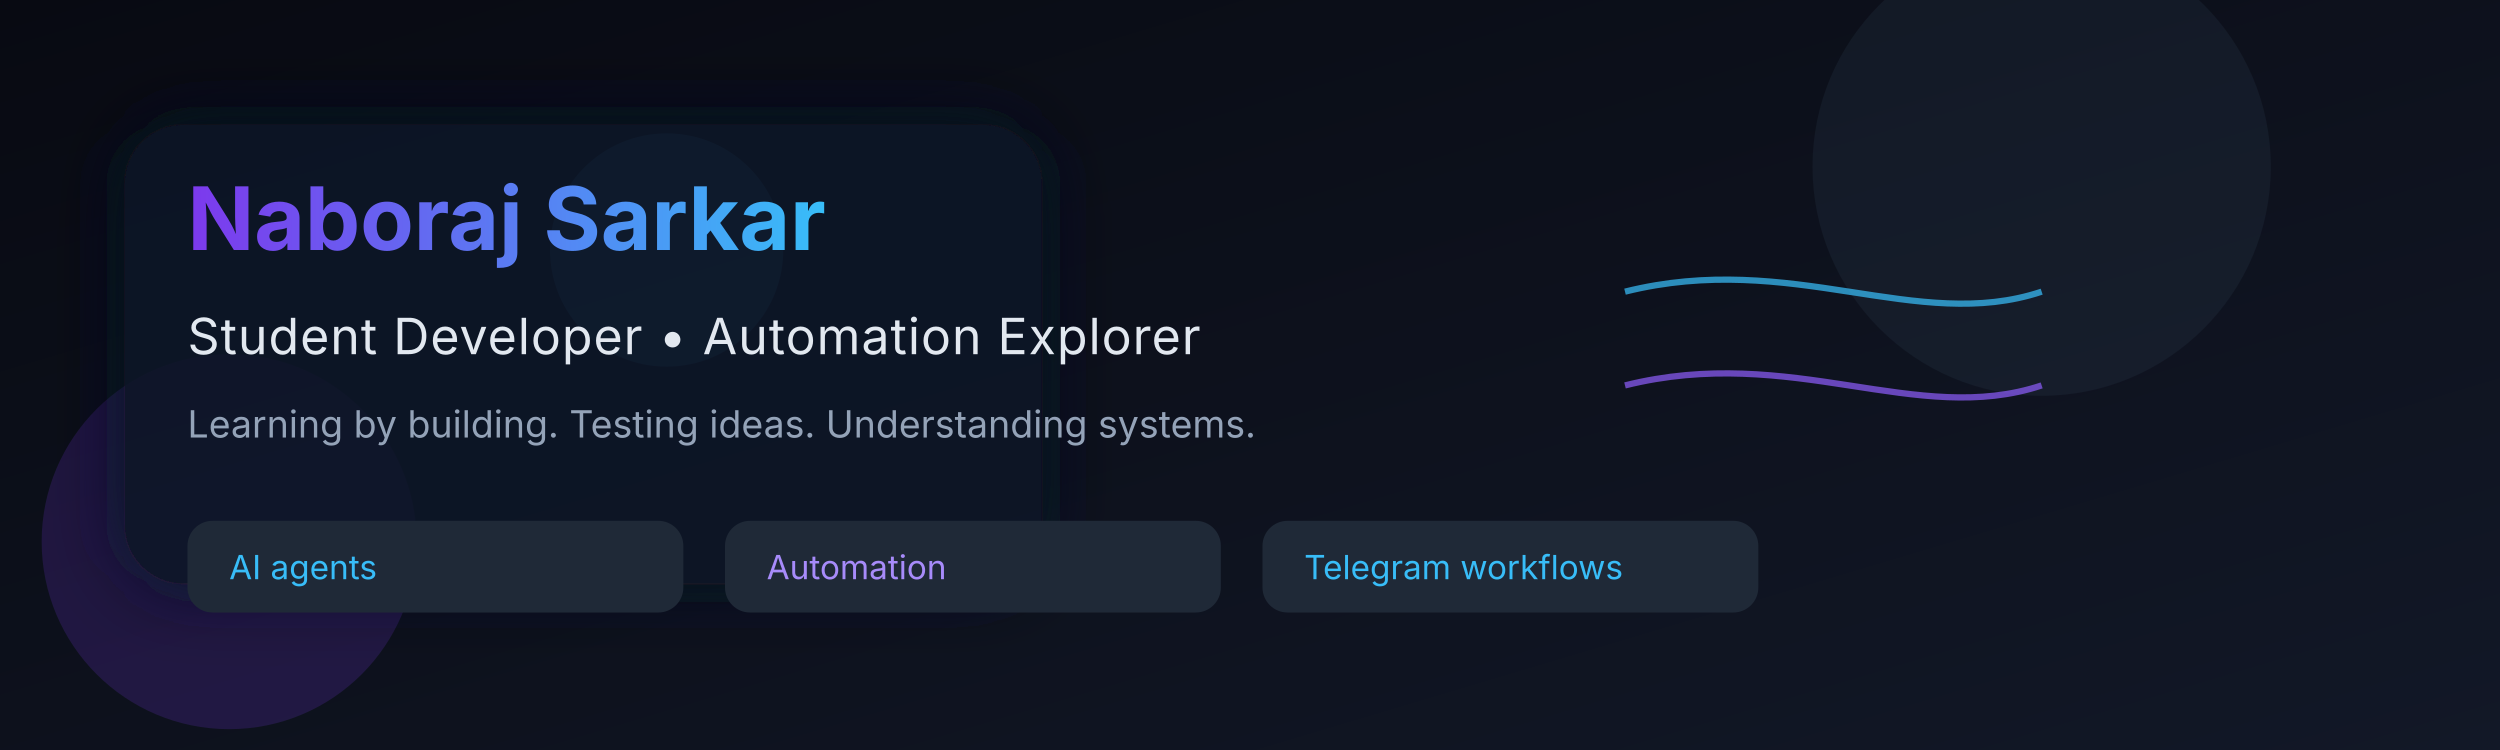
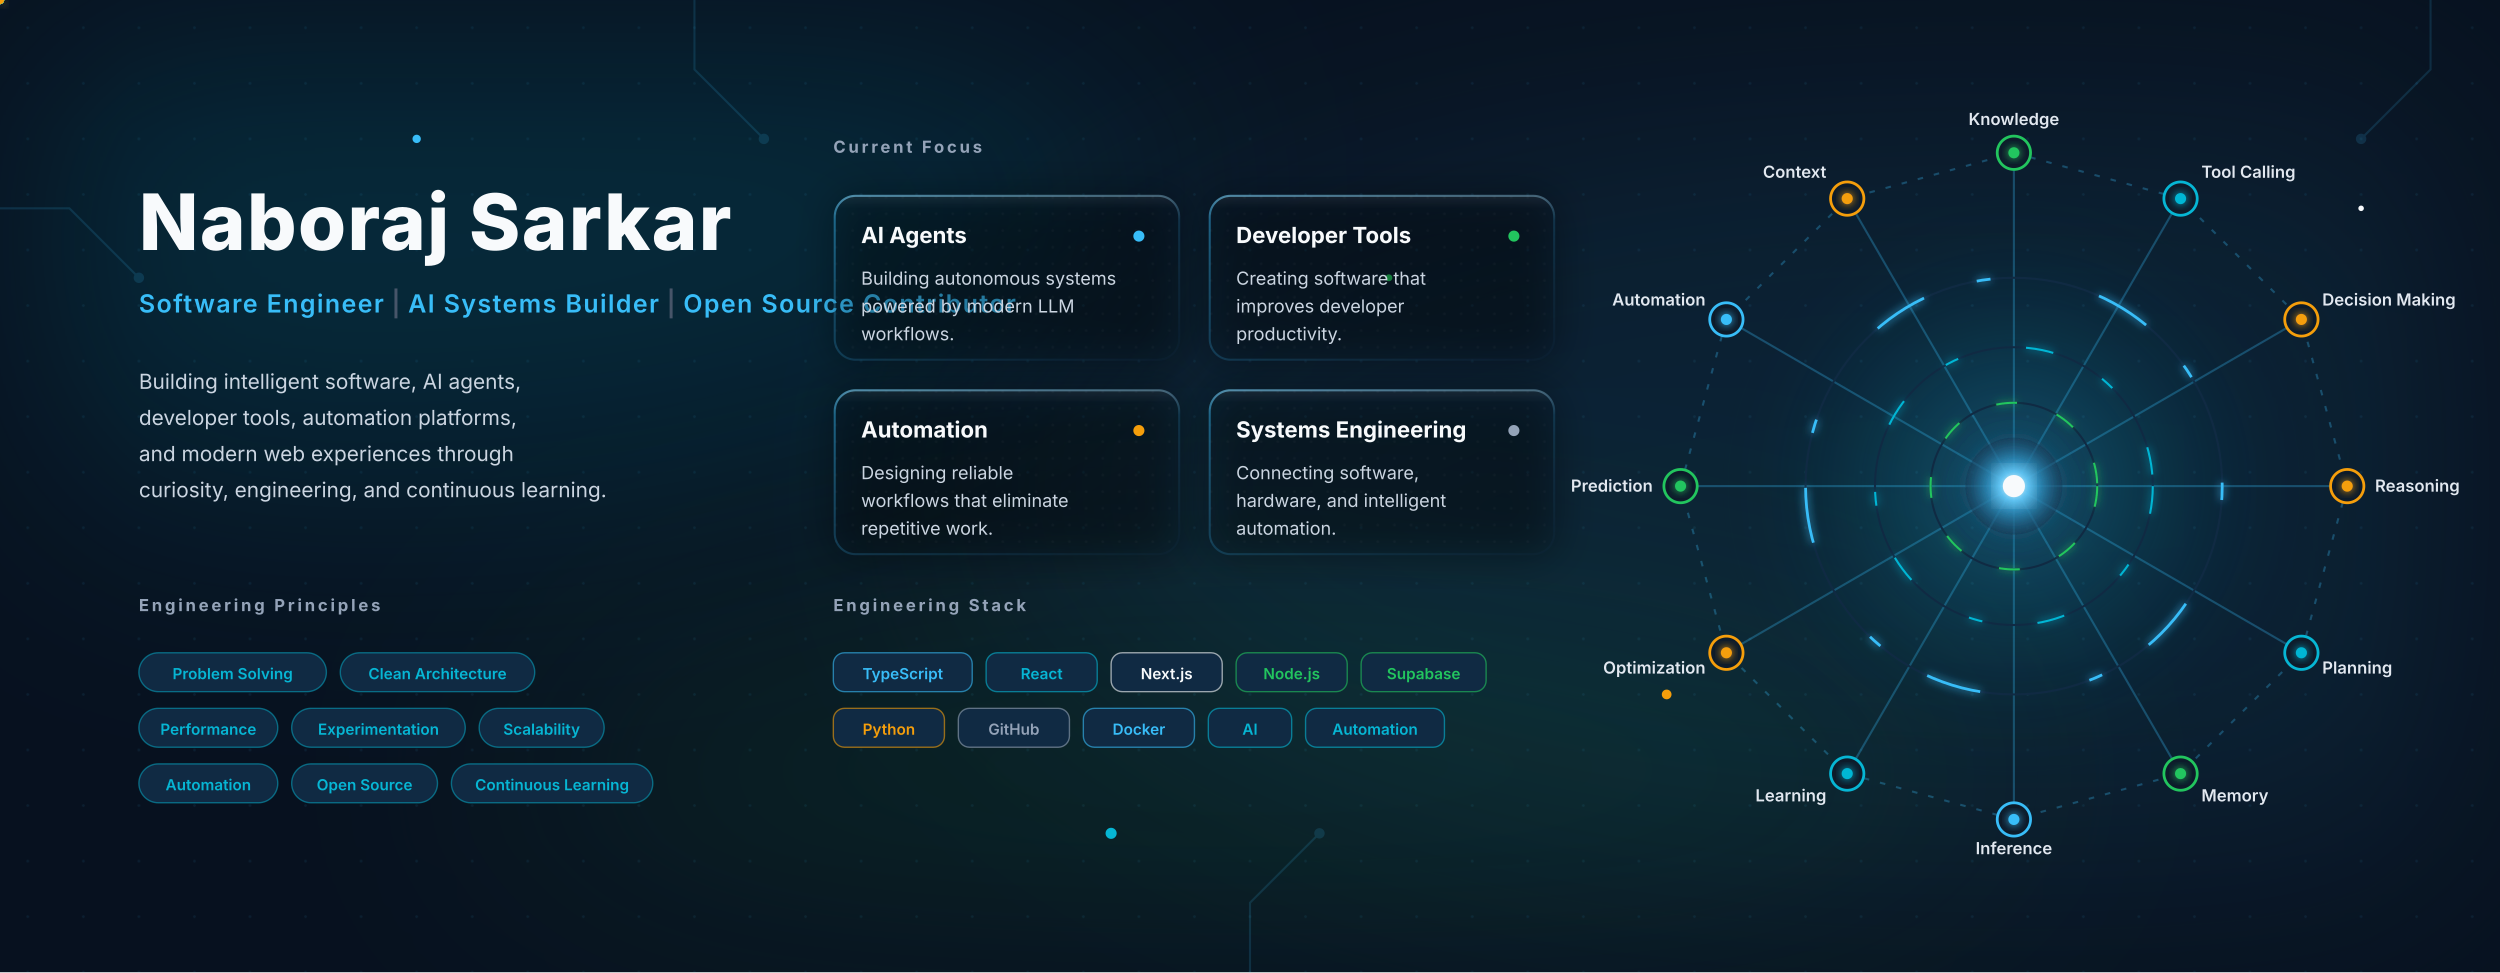
- <svg xmlns="http://www.w3.org/2000/svg" viewBox="0 0 1200 360" width="1200" height="360">
+ <svg xmlns="http://www.w3.org/2000/svg" viewBox="0 0 1800 700" width="100%" height="100%">
  <defs>
-     <linearGradient id="bg" x1="0" y1="0" x2="1" y2="1">
-       <stop offset="0%" stop-color="#080a12" />
-       <stop offset="100%" stop-color="#121827" />
-     </linearGradient>
-     <linearGradient id="textGrad" x1="0" y1="0" x2="1" y2="0">
-       <stop offset="0%" stop-color="#7c3aed" />
-       <stop offset="100%" stop-color="#38bdf8" />
-     </linearGradient>
-     <filter id="softGlow" x="-20%" y="-20%" width="140%" height="140%">
-       <feGaussianBlur stdDeviation="18" result="glow" />
+     <filter id="ai-aurora-blur" x="-50%" y="-50%" width="200%" height="200%">
+       <feGaussianBlur stdDeviation="100" />
+     </filter>
+     <filter id="ai-shadow" x="-20%" y="-20%" width="140%" height="140%">
+       <feGaussianBlur stdDeviation="15" result="blur" />
+       <feColorMatrix type="matrix" values="0 0 0 0 0   0 0 0 0 0   0 0 0 0 0  0 0 0 0.5 0" />
+     </filter>
+     <filter id="ai-glow" x="-50%" y="-50%" width="200%" height="200%">
+       <feGaussianBlur stdDeviation="3" result="blur" />
      <feMerge>
-         <feMergeNode in="glow" />
+         <feMergeNode in="blur" />
        <feMergeNode in="SourceGraphic" />
      </feMerge>
    </filter>
+     <filter id="ai-glow-lg" x="-50%" y="-50%" width="200%" height="200%">
+       <feGaussianBlur stdDeviation="10" result="blur" />
+       <feMerge>
+         <feMergeNode in="blur" />
+         <feMergeNode in="SourceGraphic" />
+       </feMerge>
+     </filter>
+     <linearGradient id="card-grad" x1="0" y1="0" x2="1" y2="1">
+       <stop offset="0%" stop-color="#102A43" stop-opacity="0.6" />
+       <stop offset="100%" stop-color="#0D1B2A" stop-opacity="0.8" />
+     </linearGradient>
+     <linearGradient id="card-border" x1="0" y1="0" x2="1" y2="1">
+       <stop offset="0%" stop-color="#38BDF8" stop-opacity="0.5" />
+       <stop offset="100%" stop-color="#102A43" stop-opacity="0.2" />
+     </linearGradient>
+     <linearGradient id="top-highlight" x1="0" y1="0" x2="0" y2="1">
+       <stop offset="0%" stop-color="#F8FAFC" stop-opacity="0.2" />
+       <stop offset="15%" stop-color="#F8FAFC" stop-opacity="0.0" />
+       <stop offset="100%" stop-color="#F8FAFC" stop-opacity="0.0" />
+     </linearGradient>
+     <radialGradient id="core-aura" cx="50%" cy="50%" r="50%">
+       <stop offset="0%" stop-color="#38BDF8" stop-opacity="0.3" />
+       <stop offset="50%" stop-color="#06B6D4" stop-opacity="0.1" />
+       <stop offset="100%" stop-color="#07111F" stop-opacity="0" />
+     </radialGradient>
+     <radialGradient id="brain-grad" cx="50%" cy="50%" r="50%">
+       <stop offset="0%" stop-color="#F8FAFC" stop-opacity="0.9" />
+       <stop offset="30%" stop-color="#38BDF8" stop-opacity="0.8" />
+       <stop offset="100%" stop-color="#102A43" stop-opacity="0.4" />
+     </radialGradient>
+     <pattern id="grid" width="40" height="40" patternUnits="userSpaceOnUse">
+       <circle cx="20" cy="20" r="1" fill="#38BDF8" opacity="0.08" />
+     </pattern>
+     <pattern id="card-mesh" width="12" height="12" patternUnits="userSpaceOnUse">
+       <circle cx="2" cy="2" r="1" fill="#F8FAFC" opacity="0.03" />
+     </pattern>
+     <path id="link-0" d="M 1450 350 L 1690 350" />
+     <path id="link-1" d="M 1657 470 L 1450 350" />
+     <path id="link-2" d="M 1450 350 L 1570 557" />
+     <path id="link-3" d="M 1450 590 L 1450 350" />
+     <path id="link-4" d="M 1450 350 L 1330 557" />
+     <path id="link-5" d="M 1243 470 L 1450 350" />
+     <path id="link-6" d="M 1450 350 L 1210 350" />
+     <path id="link-7" d="M 1243 230 L 1450 350" />
+     <path id="link-8" d="M 1450 350 L 1330 143" />
+     <path id="link-9" d="M 1450 110 L 1450 350" />
+     <path id="link-10" d="M 1450 350 L 1570 143" />
+     <path id="link-11" d="M 1657 230 L 1450 350" />
  </defs>
-   <rect width="1200" height="360" fill="url(#bg)" />
-   <circle cx="980" cy="80" r="110" fill="#2c3e50" opacity="0.22" />
-   <circle cx="110" cy="260" r="90" fill="#7c3aed" opacity="0.18" />
-   <circle cx="320" cy="120" r="56" fill="#38bdf8" opacity="0.28" />
-   <rect x="60" y="60" width="440" height="220" rx="28" fill="#111827" opacity="0.88" filter="url(#softGlow)" />
-   <text x="90" y="120" font-family="Inter, Arial, sans-serif" font-size="42" fill="url(#textGrad)" font-weight="700">Naboraj Sarkar</text>
-   <text x="90" y="170" font-family="Inter, Arial, sans-serif" font-size="24" fill="#e2e8f0" letter-spacing="0.02em">Student Developer • Automation Explorer</text>
-   <text x="90" y="210" font-family="Inter, Arial, sans-serif" font-size="18" fill="#94a3b8">Learning by building. Testing ideas. Understanding systems.</text>
-   <g transform="translate(90,250)">
-     <rect x="0" y="0" width="238" height="44" rx="12" fill="#1f2937" />
-     <text x="20" y="28" font-family="Inter, Arial, sans-serif" font-size="16" fill="#38bdf8">AI agents</text>
-     <rect x="258" y="0" width="238" height="44" rx="12" fill="#1f2937" />
-     <text x="278" y="28" font-family="Inter, Arial, sans-serif" font-size="16" fill="#a78bfa">Automation</text>
-     <rect x="516" y="0" width="238" height="44" rx="12" fill="#1f2937" />
-     <text x="536" y="28" font-family="Inter, Arial, sans-serif" font-size="16" fill="#38bdf8">Telegram workflows</text>
-   </g>
-   <path d="M780 140 C860 120 920 160 980 140" fill="none" stroke="#38bdf8" stroke-width="3" opacity="0.72" />
-   <path d="M780 185 C860 165 920 205 980 185" fill="none" stroke="#8b5cf6" stroke-width="3" opacity="0.72" />
+   <style>
+     @keyframes spin-1 { to { stroke-dashoffset: 1000; } }
+     @keyframes spin-rev-1 { to { stroke-dashoffset: -1000; } }
+     @keyframes spin-2 { to { stroke-dashoffset: 500; } }
+     @keyframes pulse { 0%, 100% { opacity: 0.5; filter: brightness(1); } 50% { opacity: 1; filter: brightness(1.4); } }
+     @keyframes particleDrift { 0% { transform: translate(0,0); opacity: 0; } 20% { opacity: 0.5; } 80% { opacity: 0.5; } 100% { transform: translate(15px, -30px); opacity: 0; } }
+ 
+     .spin-1 { animation: spin-1 40s linear infinite; }
+     .spin-rev-1 { animation: spin-rev-1 50s linear infinite; }
+     .spin-2 { animation: spin-2 30s linear infinite; }
+     .pulse { animation: pulse 3s ease-in-out infinite; }
+     .particle { animation: particleDrift linear infinite; }
+   </style>
+   <rect width="1800" height="700" fill="#07111F" />
+   <rect width="1800" height="700" fill="url(#grid)" />
+   <ellipse cx="15%" cy="20%" rx="30%" ry="30%" fill="#06B6D4" filter="url(#ai-aurora-blur)" opacity="0.15" />
+   <ellipse cx="80%" cy="50%" rx="40%" ry="40%" fill="#38BDF8" filter="url(#ai-aurora-blur)" opacity="0.1" />
+   <ellipse cx="50%" cy="80%" rx="30%" ry="20%" fill="#22C55E" filter="url(#ai-aurora-blur)" opacity="0.1" />
+   <g stroke="#38BDF8" stroke-width="1.5" fill="none" opacity="0.15">
+     <path d="M 0 150 L 50 150 L 100 200" />
+     <circle cx="100" cy="200" r="3" fill="#38BDF8" />
+     <path d="M 500 0 L 500 50 L 550 100" />
+     <circle cx="550" cy="100" r="3" fill="#38BDF8" />
+     <path d="M 900 700 L 900 650 L 950 600" />
+     <circle cx="950" cy="600" r="3" fill="#38BDF8" />
+     <path d="M 1750 0 L 1750 50 L 1700 100" />
+     <circle cx="1700" cy="100" r="3" fill="#38BDF8" />
+   </g>
+   <circle cx="300" cy="100" r="3" fill="#38BDF8" class="particle" style="animation-duration: 9s;" />
+   <circle cx="800" cy="600" r="4" fill="#06B6D4" class="particle" style="animation-duration: 14s;" />
+   <circle cx="1000" cy="200" r="2.5" fill="#22C55E" class="particle" style="animation-duration: 11s;" />
+   <circle cx="1200" cy="500" r="3.5" fill="#F59E0B" class="particle" style="animation-duration: 15s;" />
+   <circle cx="1700" cy="150" r="2" fill="#F8FAFC" class="particle" style="animation-duration: 12s;" />
+   <g transform="translate(100, 180)">
+     <text x="0" y="0" font-family="Inter, system-ui, sans-serif" font-size="56" font-weight="800" fill="#F8FAFC" letter-spacing="1">Naboraj Sarkar</text>
+     <text x="0" y="45" font-family="Inter, system-ui, sans-serif" font-size="18" font-weight="600" fill="#38BDF8" letter-spacing="1">Software Engineer <tspan fill="#475569">|</tspan> AI Systems Builder <tspan fill="#475569">|</tspan> Open Source Contributor</text>
+     <text x="0" y="100" font-family="Inter, system-ui, sans-serif" font-size="15" fill="#CBD5E1">
+       <tspan x="0" dy="0">Building intelligent software, AI agents,</tspan>
+       <tspan x="0" dy="26">developer tools, automation platforms,</tspan>
+       <tspan x="0" dy="26">and modern web experiences through</tspan>
+       <tspan x="0" dy="26">curiosity, engineering, and continuous learning.</tspan>
+     </text>
+     <text x="0" y="260" font-family="Inter, system-ui, sans-serif" font-size="12" font-weight="700" fill="#94A3B8" letter-spacing="2" text-transform="uppercase">Engineering Principles</text>
+     <g transform="translate(0, 290)">
+       <rect x="0" y="0" width="135" height="28" rx="14" fill="#102A43" stroke="#06B6D4" stroke-opacity="0.5" />
+       <text x="67.5" y="19" font-family="Inter, system-ui, sans-serif" font-size="11" fill="#06B6D4" text-anchor="middle" font-weight="600">Problem Solving</text>
+       <rect x="145" y="0" width="140" height="28" rx="14" fill="#102A43" stroke="#06B6D4" stroke-opacity="0.5" />
+       <text x="215" y="19" font-family="Inter, system-ui, sans-serif" font-size="11" fill="#06B6D4" text-anchor="middle" font-weight="600">Clean Architecture</text>
+     </g>
+     <g transform="translate(0, 330)">
+       <rect x="0" y="0" width="100" height="28" rx="14" fill="#102A43" stroke="#06B6D4" stroke-opacity="0.5" />
+       <text x="50" y="19" font-family="Inter, system-ui, sans-serif" font-size="11" fill="#06B6D4" text-anchor="middle" font-weight="600">Performance</text>
+       <rect x="110" y="0" width="125" height="28" rx="14" fill="#102A43" stroke="#06B6D4" stroke-opacity="0.5" />
+       <text x="172.5" y="19" font-family="Inter, system-ui, sans-serif" font-size="11" fill="#06B6D4" text-anchor="middle" font-weight="600">Experimentation</text>
+       <rect x="245" y="0" width="90" height="28" rx="14" fill="#102A43" stroke="#06B6D4" stroke-opacity="0.5" />
+       <text x="290" y="19" font-family="Inter, system-ui, sans-serif" font-size="11" fill="#06B6D4" text-anchor="middle" font-weight="600">Scalability</text>
+     </g>
+     <g transform="translate(0, 370)">
+       <rect x="0" y="0" width="100" height="28" rx="14" fill="#102A43" stroke="#06B6D4" stroke-opacity="0.5" />
+       <text x="50" y="19" font-family="Inter, system-ui, sans-serif" font-size="11" fill="#06B6D4" text-anchor="middle" font-weight="600">Automation</text>
+       <rect x="110" y="0" width="105" height="28" rx="14" fill="#102A43" stroke="#06B6D4" stroke-opacity="0.5" />
+       <text x="162.5" y="19" font-family="Inter, system-ui, sans-serif" font-size="11" fill="#06B6D4" text-anchor="middle" font-weight="600">Open Source</text>
+       <rect x="225" y="0" width="145" height="28" rx="14" fill="#102A43" stroke="#06B6D4" stroke-opacity="0.5" />
+       <text x="297.5" y="19" font-family="Inter, system-ui, sans-serif" font-size="11" fill="#06B6D4" text-anchor="middle" font-weight="600">Continuous Learning</text>
+     </g>
+   </g>
+   <text x="600" y="110" font-family="Inter, system-ui, sans-serif" font-size="12" font-weight="700" fill="#94A3B8" letter-spacing="2" text-transform="uppercase">Current Focus</text>
+   <g transform="translate(600, 140)">
+     <rect x="0" y="0" width="250" height="120" rx="16" fill="url(#card-grad)" filter="url(#ai-shadow)" />
+     <rect x="0" y="0" width="250" height="120" rx="16" fill="url(#card-mesh)" />
+     <rect x="1" y="1" width="248" height="118" rx="15" fill="none" stroke="url(#card-border)" stroke-width="1.5" />
+     <rect x="1" y="1" width="248" height="118" rx="15" fill="none" stroke="url(#top-highlight)" stroke-width="1.5" />
+     <rect x="1" y="1" width="248" height="60" rx="15" fill="url(#top-highlight)" opacity="0.3" class="pulse" />
+     <text x="20" y="35" font-family="Inter, system-ui, sans-serif" font-size="16" font-weight="700" fill="#F8FAFC">AI Agents</text>
+     <text x="20" y="65" font-family="Inter, system-ui, sans-serif" font-size="13" fill="#CBD5E1">
+       <tspan x="20" dy="0">Building autonomous systems</tspan>
+       <tspan x="20" dy="20">powered by modern LLM</tspan>
+       <tspan x="20" dy="20">workflows.</tspan>
+     </text>
+     <circle cx="220" cy="30" r="4" fill="#38BDF8" class="pulse" />
+   </g>
+   <g transform="translate(870, 140)">
+     <rect x="0" y="0" width="250" height="120" rx="16" fill="url(#card-grad)" filter="url(#ai-shadow)" />
+     <rect x="0" y="0" width="250" height="120" rx="16" fill="url(#card-mesh)" />
+     <rect x="1" y="1" width="248" height="118" rx="15" fill="none" stroke="url(#card-border)" stroke-width="1.5" />
+     <rect x="1" y="1" width="248" height="118" rx="15" fill="none" stroke="url(#top-highlight)" stroke-width="1.5" />
+     <rect x="1" y="1" width="248" height="60" rx="15" fill="url(#top-highlight)" opacity="0.3" class="pulse" />
+     <text x="20" y="35" font-family="Inter, system-ui, sans-serif" font-size="16" font-weight="700" fill="#F8FAFC">Developer Tools</text>
+     <text x="20" y="65" font-family="Inter, system-ui, sans-serif" font-size="13" fill="#CBD5E1">
+       <tspan x="20" dy="0">Creating software that</tspan>
+       <tspan x="20" dy="20">improves developer</tspan>
+       <tspan x="20" dy="20">productivity.</tspan>
+     </text>
+     <circle cx="220" cy="30" r="4" fill="#22C55E" class="pulse" />
+   </g>
+   <g transform="translate(600, 280)">
+     <rect x="0" y="0" width="250" height="120" rx="16" fill="url(#card-grad)" filter="url(#ai-shadow)" />
+     <rect x="0" y="0" width="250" height="120" rx="16" fill="url(#card-mesh)" />
+     <rect x="1" y="1" width="248" height="118" rx="15" fill="none" stroke="url(#card-border)" stroke-width="1.5" />
+     <rect x="1" y="1" width="248" height="118" rx="15" fill="none" stroke="url(#top-highlight)" stroke-width="1.5" />
+     <rect x="1" y="1" width="248" height="60" rx="15" fill="url(#top-highlight)" opacity="0.3" class="pulse" />
+     <text x="20" y="35" font-family="Inter, system-ui, sans-serif" font-size="16" font-weight="700" fill="#F8FAFC">Automation</text>
+     <text x="20" y="65" font-family="Inter, system-ui, sans-serif" font-size="13" fill="#CBD5E1">
+       <tspan x="20" dy="0">Designing reliable</tspan>
+       <tspan x="20" dy="20">workflows that eliminate</tspan>
+       <tspan x="20" dy="20">repetitive work.</tspan>
+     </text>
+     <circle cx="220" cy="30" r="4" fill="#F59E0B" class="pulse" />
+   </g>
+   <g transform="translate(870, 280)">
+     <rect x="0" y="0" width="250" height="120" rx="16" fill="url(#card-grad)" filter="url(#ai-shadow)" />
+     <rect x="0" y="0" width="250" height="120" rx="16" fill="url(#card-mesh)" />
+     <rect x="1" y="1" width="248" height="118" rx="15" fill="none" stroke="url(#card-border)" stroke-width="1.5" />
+     <rect x="1" y="1" width="248" height="118" rx="15" fill="none" stroke="url(#top-highlight)" stroke-width="1.5" />
+     <rect x="1" y="1" width="248" height="60" rx="15" fill="url(#top-highlight)" opacity="0.3" class="pulse" />
+     <text x="20" y="35" font-family="Inter, system-ui, sans-serif" font-size="16" font-weight="700" fill="#F8FAFC">Systems Engineering</text>
+     <text x="20" y="65" font-family="Inter, system-ui, sans-serif" font-size="13" fill="#CBD5E1">
+       <tspan x="20" dy="0">Connecting software,</tspan>
+       <tspan x="20" dy="20">hardware, and intelligent</tspan>
+       <tspan x="20" dy="20">automation.</tspan>
+     </text>
+     <circle cx="220" cy="30" r="4" fill="#94A3B8" class="pulse" />
+   </g>
+   <text x="600" y="440" font-family="Inter, system-ui, sans-serif" font-size="12" font-weight="700" fill="#94A3B8" letter-spacing="2" text-transform="uppercase">Engineering Stack</text>
+   <g transform="translate(600, 470)">
+     <rect x="0" y="0" width="100" height="28" rx="8" fill="#102A43" stroke="#38BDF8" stroke-opacity="0.6" />
+     <text x="50" y="19" font-family="Inter, system-ui, sans-serif" font-size="11" fill="#38BDF8" text-anchor="middle" font-weight="600">TypeScript</text>
+   </g>
+   <g transform="translate(710, 470)">
+     <rect x="0" y="0" width="80" height="28" rx="8" fill="#102A43" stroke="#06B6D4" stroke-opacity="0.6" />
+     <text x="40" y="19" font-family="Inter, system-ui, sans-serif" font-size="11" fill="#06B6D4" text-anchor="middle" font-weight="600">React</text>
+   </g>
+   <g transform="translate(800, 470)">
+     <rect x="0" y="0" width="80" height="28" rx="8" fill="#102A43" stroke="#F8FAFC" stroke-opacity="0.6" />
+     <text x="40" y="19" font-family="Inter, system-ui, sans-serif" font-size="11" fill="#F8FAFC" text-anchor="middle" font-weight="600">Next.js</text>
+   </g>
+   <g transform="translate(890, 470)">
+     <rect x="0" y="0" width="80" height="28" rx="8" fill="#102A43" stroke="#22C55E" stroke-opacity="0.6" />
+     <text x="40" y="19" font-family="Inter, system-ui, sans-serif" font-size="11" fill="#22C55E" text-anchor="middle" font-weight="600">Node.js</text>
+   </g>
+   <g transform="translate(980, 470)">
+     <rect x="0" y="0" width="90" height="28" rx="8" fill="#102A43" stroke="#22C55E" stroke-opacity="0.6" />
+     <text x="45" y="19" font-family="Inter, system-ui, sans-serif" font-size="11" fill="#22C55E" text-anchor="middle" font-weight="600">Supabase</text>
+   </g>
+   <g transform="translate(600, 510)">
+     <rect x="0" y="0" width="80" height="28" rx="8" fill="#102A43" stroke="#F59E0B" stroke-opacity="0.6" />
+     <text x="40" y="19" font-family="Inter, system-ui, sans-serif" font-size="11" fill="#F59E0B" text-anchor="middle" font-weight="600">Python</text>
+   </g>
+   <g transform="translate(690, 510)">
+     <rect x="0" y="0" width="80" height="28" rx="8" fill="#102A43" stroke="#94A3B8" stroke-opacity="0.6" />
+     <text x="40" y="19" font-family="Inter, system-ui, sans-serif" font-size="11" fill="#94A3B8" text-anchor="middle" font-weight="600">GitHub</text>
+   </g>
+   <g transform="translate(780, 510)">
+     <rect x="0" y="0" width="80" height="28" rx="8" fill="#102A43" stroke="#38BDF8" stroke-opacity="0.6" />
+     <text x="40" y="19" font-family="Inter, system-ui, sans-serif" font-size="11" fill="#38BDF8" text-anchor="middle" font-weight="600">Docker</text>
+   </g>
+   <g transform="translate(870, 510)">
+     <rect x="0" y="0" width="60" height="28" rx="8" fill="#102A43" stroke="#06B6D4" stroke-opacity="0.6" />
+     <text x="30" y="19" font-family="Inter, system-ui, sans-serif" font-size="11" fill="#06B6D4" text-anchor="middle" font-weight="600">AI</text>
+   </g>
+   <g transform="translate(940, 510)">
+     <rect x="0" y="0" width="100" height="28" rx="8" fill="#102A43" stroke="#06B6D4" stroke-opacity="0.6" />
+     <text x="50" y="19" font-family="Inter, system-ui, sans-serif" font-size="11" fill="#06B6D4" text-anchor="middle" font-weight="600">Automation</text>
+   </g>
+   <g id="neural-connections" stroke="#38BDF8" stroke-width="1.5" opacity="0.3">
+     <use href="#link-0" />
+     <use href="#link-1" />
+     <use href="#link-2" />
+     <use href="#link-3" />
+     <use href="#link-4" />
+     <use href="#link-5" />
+     <use href="#link-6" />
+     <use href="#link-7" />
+     <use href="#link-8" />
+     <use href="#link-9" />
+     <use href="#link-10" />
+     <use href="#link-11" />
+     <polygon points="1690,350 1657,470 1570,557 1450,590 1330,557 1243,470 1210,350 1243,230 1330,143 1450,110 1570,143 1657,230" fill="none" stroke-dasharray="4 8" />
+   </g>
+   <g filter="url(#ai-glow)">
+     <circle r="3" fill="#F59E0B">
+       <animateMotion dur="3s" repeatCount="indefinite">
+         <mpath href="#link-0" />
+       </animateMotion>
+     </circle>
+     <circle r="3" fill="#06B6D4">
+       <animateMotion dur="4s" repeatCount="indefinite">
+         <mpath href="#link-1" />
+       </animateMotion>
+     </circle>
+     <circle r="3" fill="#22C55E">
+       <animateMotion dur="3.5s" repeatCount="indefinite">
+         <mpath href="#link-2" />
+       </animateMotion>
+     </circle>
+     <circle r="3" fill="#38BDF8">
+       <animateMotion dur="2.5s" repeatCount="indefinite">
+         <mpath href="#link-3" />
+       </animateMotion>
+     </circle>
+     <circle r="3" fill="#06B6D4">
+       <animateMotion dur="3s" repeatCount="indefinite">
+         <mpath href="#link-4" />
+       </animateMotion>
+     </circle>
+     <circle r="3" fill="#F59E0B">
+       <animateMotion dur="4.5s" repeatCount="indefinite">
+         <mpath href="#link-5" />
+       </animateMotion>
+     </circle>
+     <circle r="3" fill="#22C55E">
+       <animateMotion dur="3.5s" repeatCount="indefinite">
+         <mpath href="#link-6" />
+       </animateMotion>
+     </circle>
+     <circle r="3" fill="#38BDF8">
+       <animateMotion dur="2.5s" repeatCount="indefinite">
+         <mpath href="#link-7" />
+       </animateMotion>
+     </circle>
+     <circle r="3" fill="#F59E0B">
+       <animateMotion dur="4s" repeatCount="indefinite">
+         <mpath href="#link-8" />
+       </animateMotion>
+     </circle>
+     <circle r="3" fill="#22C55E">
+       <animateMotion dur="3s" repeatCount="indefinite">
+         <mpath href="#link-9" />
+       </animateMotion>
+     </circle>
+     <circle r="3" fill="#06B6D4">
+       <animateMotion dur="3.5s" repeatCount="indefinite">
+         <mpath href="#link-10" />
+       </animateMotion>
+     </circle>
+     <circle r="3" fill="#F59E0B">
+       <animateMotion dur="2.5s" repeatCount="indefinite">
+         <mpath href="#link-11" />
+       </animateMotion>
+     </circle>
+   </g>
+   <g id="ai-core">
+     <circle cx="1450" cy="350" r="220" fill="url(#core-aura)" />
+     <circle cx="1450" cy="350" r="150" fill="none" stroke="#102A43" stroke-width="1.5" />
+     <circle cx="1450" cy="350" r="150" fill="none" stroke="#38BDF8" stroke-width="2" stroke-dasharray="10 80 40 40" class="spin-1" filter="url(#ai-glow)" />
+     <circle cx="1450" cy="350" r="100" fill="none" stroke="#102A43" stroke-width="1.5" />
+     <circle cx="1450" cy="350" r="100" fill="none" stroke="#06B6D4" stroke-width="1.5" stroke-dasharray="20 40 10 50" class="spin-rev-1" filter="url(#ai-glow)" />
+     <circle cx="1450" cy="350" r="60" fill="none" stroke="#102A43" stroke-width="1.5" />
+     <circle cx="1450" cy="350" r="60" fill="none" stroke="#22C55E" stroke-width="1.5" stroke-dasharray="15 30" class="spin-2" filter="url(#ai-glow)" />
+     <circle cx="1450" cy="350" r="35" fill="url(#brain-grad)" filter="url(#ai-glow-lg)">
+       <animate attributeName="r" values="32;38;32" dur="4s" repeatCount="indefinite" />
+       <animate attributeName="opacity" values="0.7;1;0.7" dur="4s" repeatCount="indefinite" />
+     </circle>
+     <circle cx="1450" cy="350" r="8" fill="#F8FAFC" filter="url(#ai-glow-lg)">
+       <animate attributeName="r" values="6;10;6" dur="2s" repeatCount="indefinite" />
+     </circle>
+   </g>
+   <g transform="translate(1690, 350)">
+     <circle r="12" fill="#0D1B2A" stroke="#F59E0B" stroke-width="2" />
+     <circle r="4" fill="#F59E0B" filter="url(#ai-glow)" class="pulse" />
+     <text x="20" y="4" font-family="Inter, system-ui, sans-serif" font-size="12" fill="#E2E8F0" text-anchor="start" font-weight="600">Reasoning</text>
+   </g>
+   <g transform="translate(1657, 470)">
+     <circle r="12" fill="#0D1B2A" stroke="#06B6D4" stroke-width="2" />
+     <circle r="4" fill="#06B6D4" filter="url(#ai-glow)" class="pulse" />
+     <text x="15" y="15" font-family="Inter, system-ui, sans-serif" font-size="12" fill="#E2E8F0" text-anchor="start" font-weight="600">Planning</text>
+   </g>
+   <g transform="translate(1570, 557)">
+     <circle r="12" fill="#0D1B2A" stroke="#22C55E" stroke-width="2" />
+     <circle r="4" fill="#22C55E" filter="url(#ai-glow)" class="pulse" />
+     <text x="15" y="20" font-family="Inter, system-ui, sans-serif" font-size="12" fill="#E2E8F0" text-anchor="start" font-weight="600">Memory</text>
+   </g>
+   <g transform="translate(1450, 590)">
+     <circle r="12" fill="#0D1B2A" stroke="#38BDF8" stroke-width="2" />
+     <circle r="4" fill="#38BDF8" filter="url(#ai-glow)" class="pulse" />
+     <text x="0" y="25" font-family="Inter, system-ui, sans-serif" font-size="12" fill="#E2E8F0" text-anchor="middle" font-weight="600">Inference</text>
+   </g>
+   <g transform="translate(1330, 557)">
+     <circle r="12" fill="#0D1B2A" stroke="#06B6D4" stroke-width="2" />
+     <circle r="4" fill="#06B6D4" filter="url(#ai-glow)" class="pulse" />
+     <text x="-15" y="20" font-family="Inter, system-ui, sans-serif" font-size="12" fill="#E2E8F0" text-anchor="end" font-weight="600">Learning</text>
+   </g>
+   <g transform="translate(1243, 470)">
+     <circle r="12" fill="#0D1B2A" stroke="#F59E0B" stroke-width="2" />
+     <circle r="4" fill="#F59E0B" filter="url(#ai-glow)" class="pulse" />
+     <text x="-15" y="15" font-family="Inter, system-ui, sans-serif" font-size="12" fill="#E2E8F0" text-anchor="end" font-weight="600">Optimization</text>
+   </g>
+   <g transform="translate(1210, 350)">
+     <circle r="12" fill="#0D1B2A" stroke="#22C55E" stroke-width="2" />
+     <circle r="4" fill="#22C55E" filter="url(#ai-glow)" class="pulse" />
+     <text x="-20" y="4" font-family="Inter, system-ui, sans-serif" font-size="12" fill="#E2E8F0" text-anchor="end" font-weight="600">Prediction</text>
+   </g>
+   <g transform="translate(1243, 230)">
+     <circle r="12" fill="#0D1B2A" stroke="#38BDF8" stroke-width="2" />
+     <circle r="4" fill="#38BDF8" filter="url(#ai-glow)" class="pulse" />
+     <text x="-15" y="-10" font-family="Inter, system-ui, sans-serif" font-size="12" fill="#E2E8F0" text-anchor="end" font-weight="600">Automation</text>
+   </g>
+   <g transform="translate(1330, 143)">
+     <circle r="12" fill="#0D1B2A" stroke="#F59E0B" stroke-width="2" />
+     <circle r="4" fill="#F59E0B" filter="url(#ai-glow)" class="pulse" />
+     <text x="-15" y="-15" font-family="Inter, system-ui, sans-serif" font-size="12" fill="#E2E8F0" text-anchor="end" font-weight="600">Context</text>
+   </g>
+   <g transform="translate(1450, 110)">
+     <circle r="12" fill="#0D1B2A" stroke="#22C55E" stroke-width="2" />
+     <circle r="4" fill="#22C55E" filter="url(#ai-glow)" class="pulse" />
+     <text x="0" y="-20" font-family="Inter, system-ui, sans-serif" font-size="12" fill="#E2E8F0" text-anchor="middle" font-weight="600">Knowledge</text>
+   </g>
+   <g transform="translate(1570, 143)">
+     <circle r="12" fill="#0D1B2A" stroke="#06B6D4" stroke-width="2" />
+     <circle r="4" fill="#06B6D4" filter="url(#ai-glow)" class="pulse" />
+     <text x="15" y="-15" font-family="Inter, system-ui, sans-serif" font-size="12" fill="#E2E8F0" text-anchor="start" font-weight="600">Tool Calling</text>
+   </g>
+   <g transform="translate(1657, 230)">
+     <circle r="12" fill="#0D1B2A" stroke="#F59E0B" stroke-width="2" />
+     <circle r="4" fill="#F59E0B" filter="url(#ai-glow)" class="pulse" />
+     <text x="15" y="-10" font-family="Inter, system-ui, sans-serif" font-size="12" fill="#E2E8F0" text-anchor="start" font-weight="600">Decision Making</text>
+   </g>
</svg>
